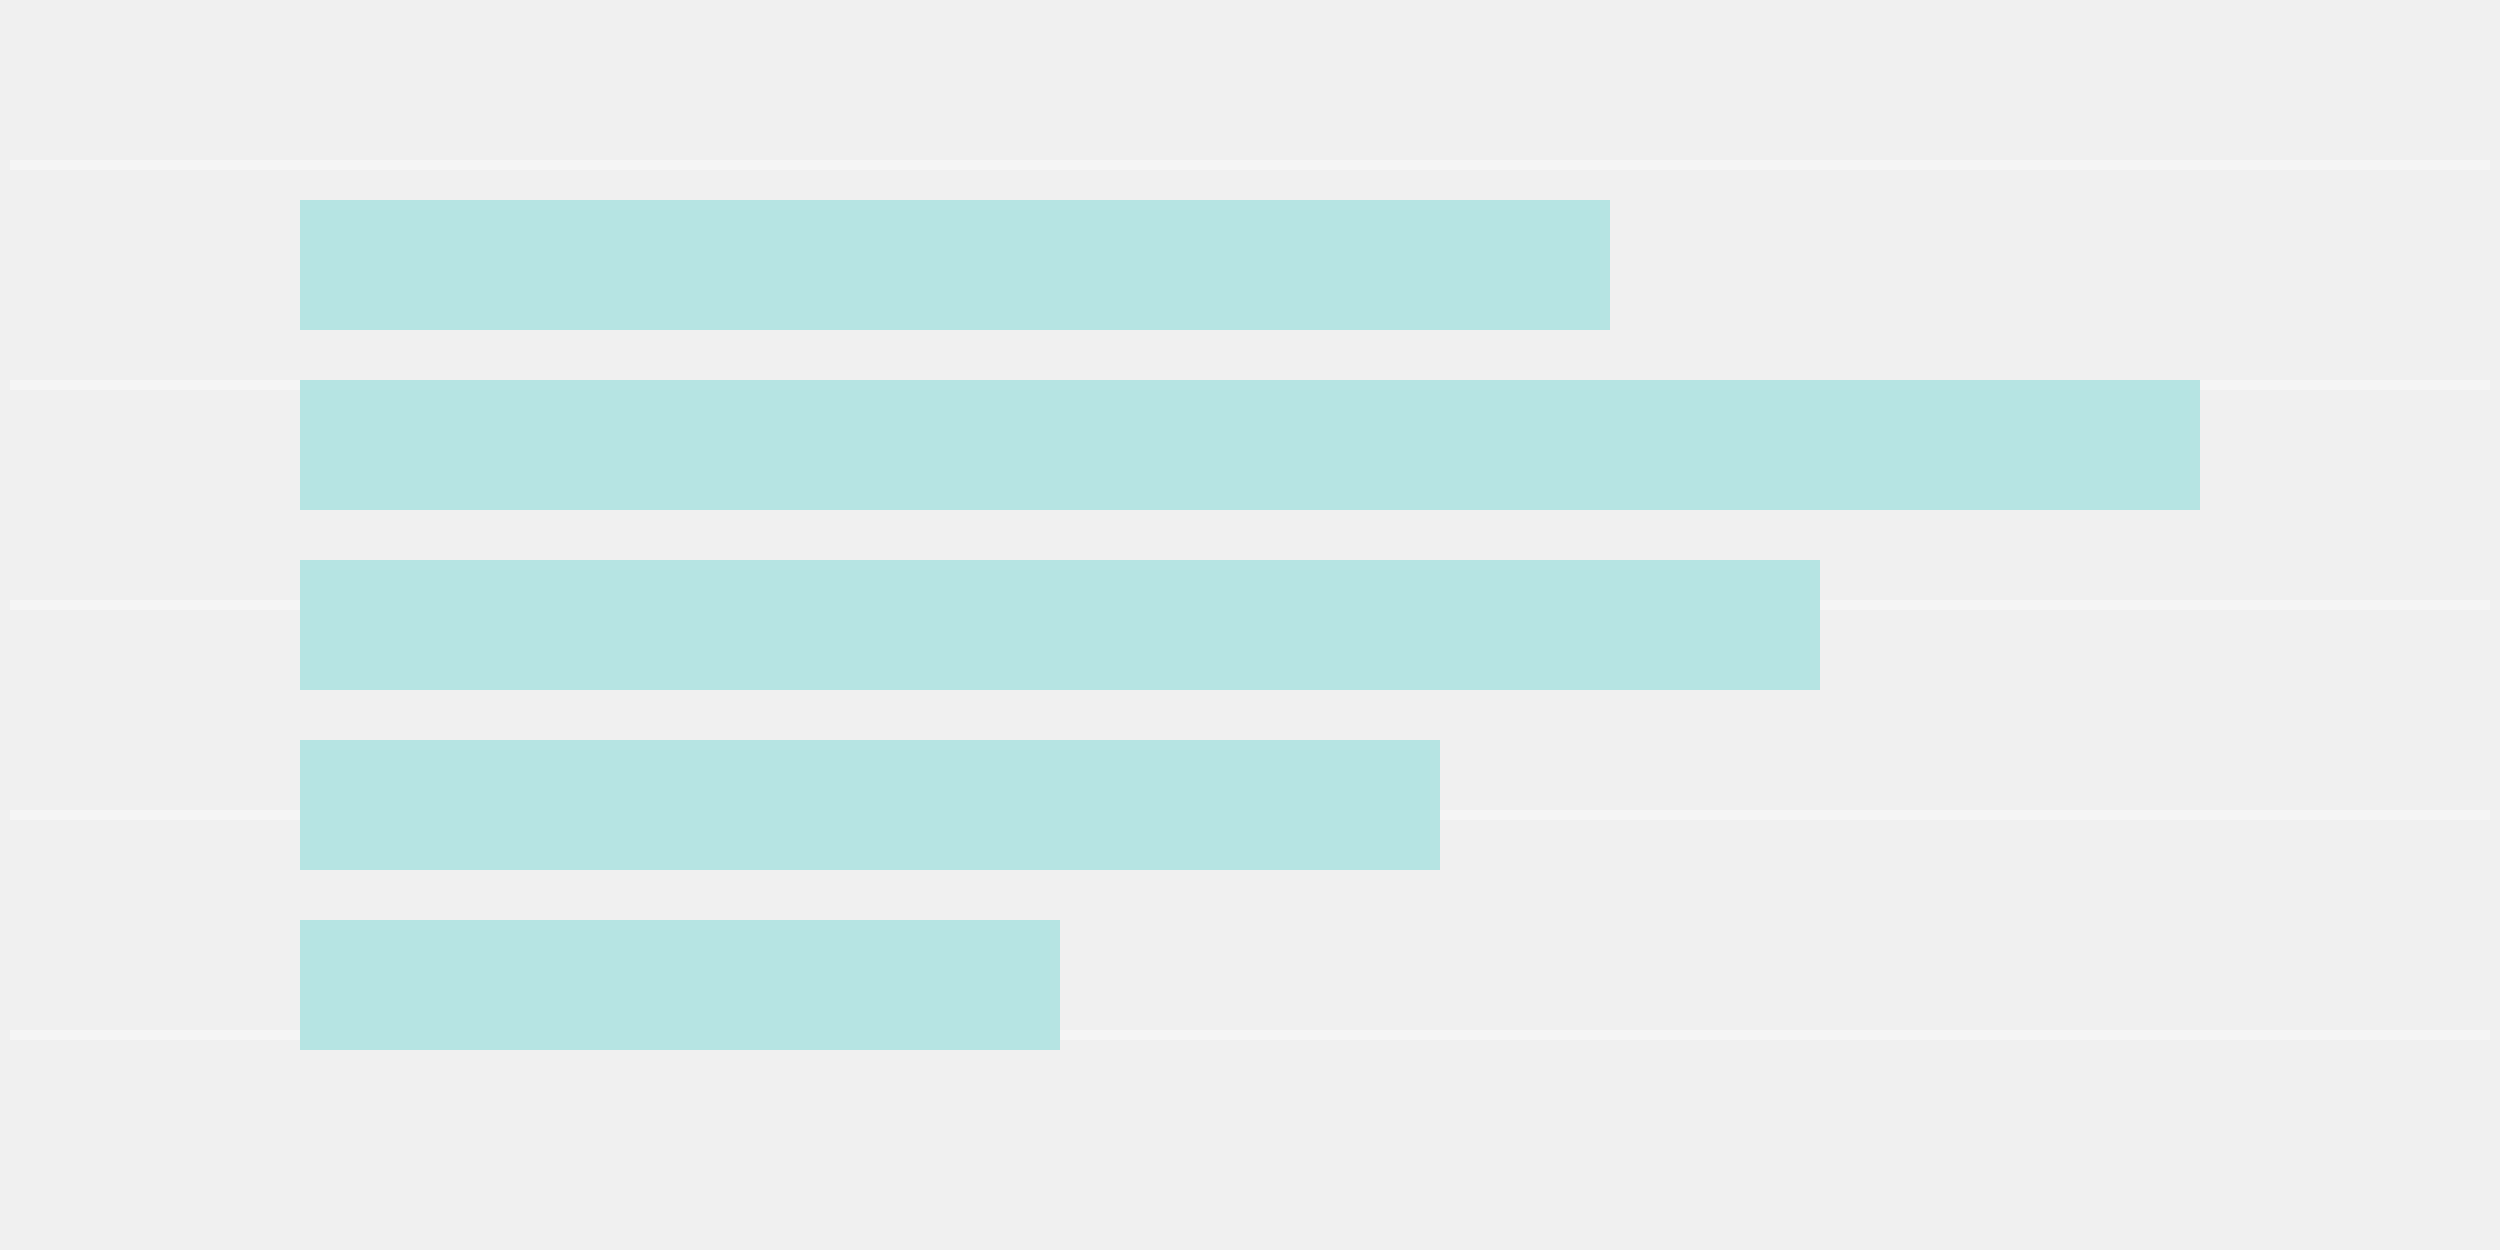
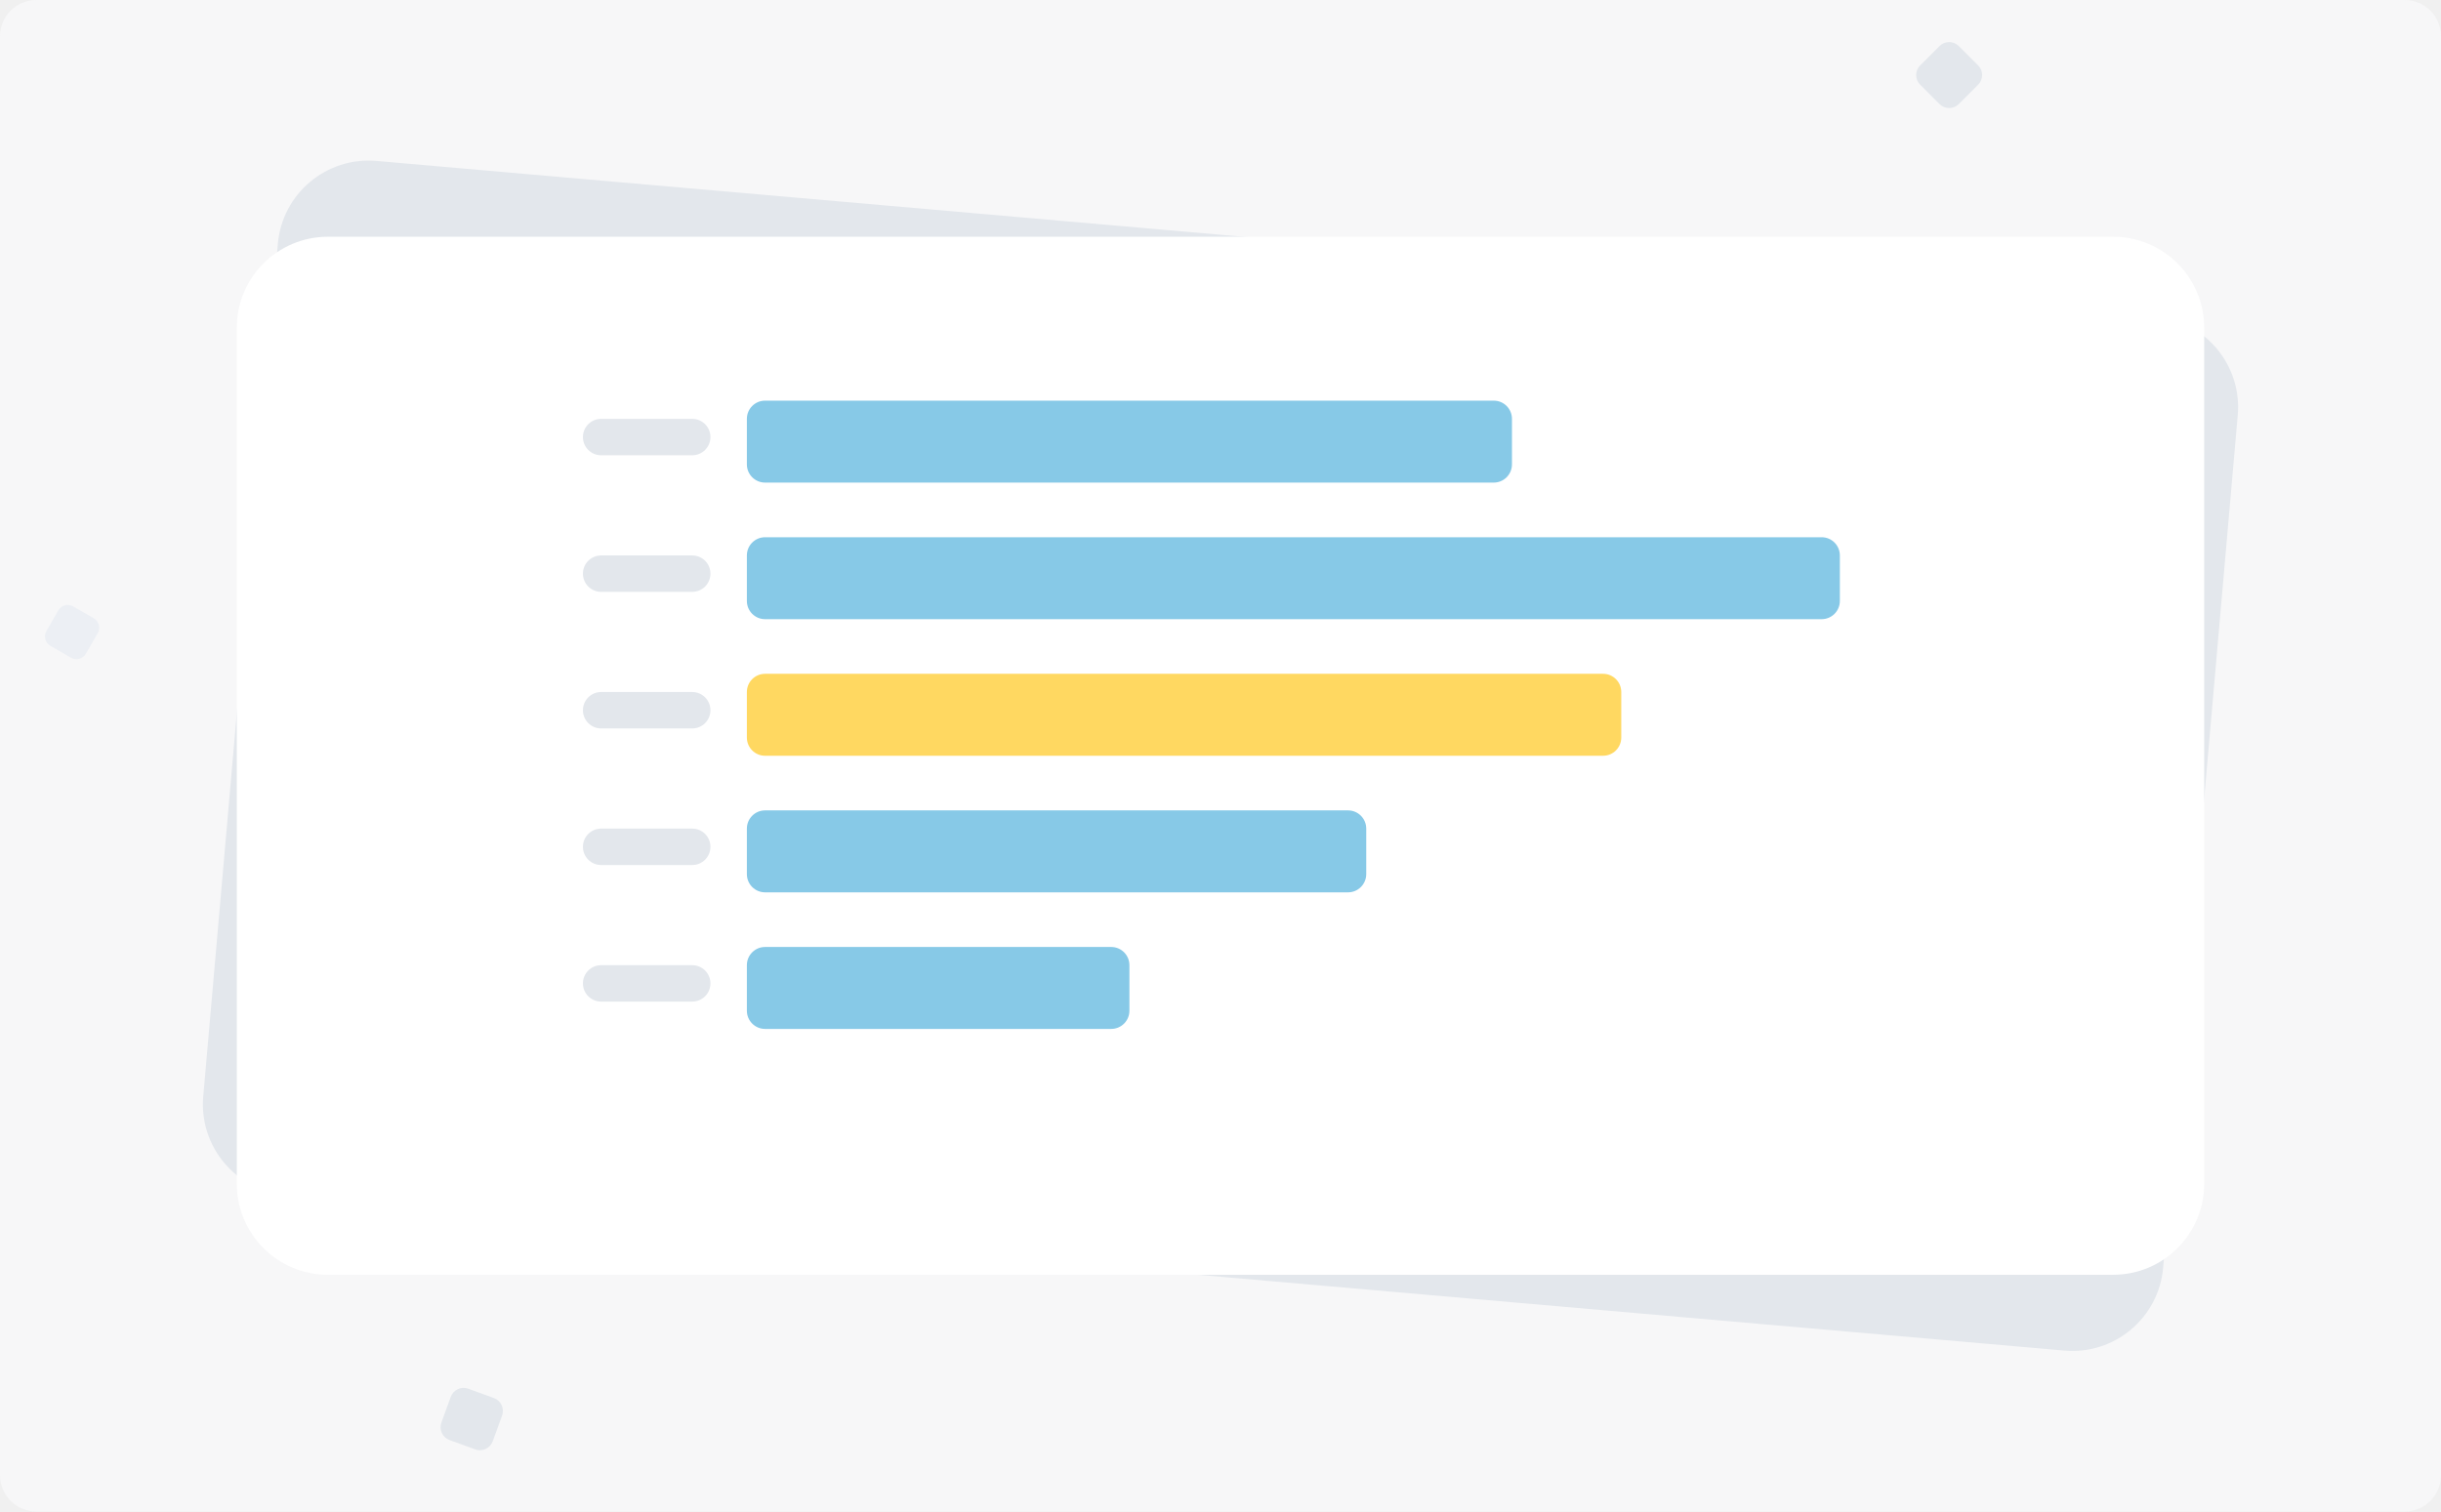
- <svg xmlns="http://www.w3.org/2000/svg" width="250" height="125" viewBox="0 0 250 125">
-   <g fill="none" fill-rule="evenodd">
-     <path d="M250 0H0v125h250z" />
-     <g stroke="#F5F5F5">
-       <path d="M249 103.5H1M249 81.5H1M249 60.5H1M249 38.5H1M249 16.5H1" />
-     </g>
-     <path fill="#B6E4E3" d="M161 20H30v13h131zM220 38H30v13h190zM182 56H30v13h152zM144 74H30v13h114zM106 92H30v13h76z" />
+ <svg xmlns="http://www.w3.org/2000/svg" width="268" height="166" viewBox="0 0 268 166" fill="none">
+   <g clip-path="url(#clip-widget-preview-3)">
+     <rect width="268" height="166" rx="4" fill="#F7F7F8" />
+     <path d="M217.182 7.182L215.061 5.061C214.475 4.475 213.525 4.475 212.939 5.061L210.818 7.182C210.232 7.768 210.232 8.718 210.818 9.303L212.939 11.425C213.525 12.01 214.475 12.01 215.061 11.425L217.182 9.303C217.768 8.718 217.768 7.768 217.182 7.182Z" fill="#E3E7EC" />
+     <path d="M10.291 67.9L8.039 66.6C7.465 66.269 6.731 66.465 6.4 67.039L5.1 69.291C4.769 69.865 4.965 70.599 5.539 70.93L7.791 72.23C8.365 72.561 9.099 72.365 9.43 71.791L10.73 69.539C11.062 68.965 10.865 68.231 10.291 67.9Z" fill="#ECEFF4" />
+     <path d="M54.229 153.539L51.41 152.513C50.631 152.23 49.77 152.631 49.487 153.41L48.461 156.229C48.178 157.007 48.579 157.868 49.357 158.151L52.176 159.177C52.955 159.461 53.816 159.059 54.099 158.281L55.125 155.462C55.408 154.683 55.007 153.822 54.229 153.539Z" fill="#E3E7EC" />
+     <path d="M236.595 34.758L41.341 17.676C35.839 17.194 30.989 21.264 30.507 26.766L22.315 120.408C21.833 125.91 25.903 130.76 31.405 131.242L226.659 148.324C232.161 148.806 237.011 144.736 237.493 139.234L245.685 45.592C246.167 40.09 242.097 35.239 236.595 34.758Z" fill="#E3E7EC" />
+     <path d="M232 26H36C30.477 26 26 30.477 26 36V130C26 135.523 30.477 140 36 140H232C237.523 140 242 135.523 242 130V36C242 30.477 237.523 26 232 26Z" fill="white" />
+     <path d="M76 46H66C64.895 46 64 46.895 64 48C64 49.105 64.895 50 66 50H76C77.105 50 78 49.105 78 48C78 46.895 77.105 46 76 46Z" fill="#E3E7EC" />
+     <path d="M164 44H84C82.895 44 82 44.895 82 46V51C82 52.105 82.895 53 84 53H164C165.105 53 166 52.105 166 51V46C166 44.895 165.105 44 164 44Z" fill="#87C9E7" />
+     <path d="M76 61H66C64.895 61 64 61.895 64 63C64 64.105 64.895 65 66 65H76C77.105 65 78 64.105 78 63C78 61.895 77.105 61 76 61Z" fill="#E3E7EC" />
+     <path d="M200 59H84C82.895 59 82 59.895 82 61V66C82 67.105 82.895 68 84 68H200C201.105 68 202 67.105 202 66V61C202 59.895 201.105 59 200 59Z" fill="#87C9E7" />
+     <path d="M76 76H66C64.895 76 64 76.895 64 78C64 79.105 64.895 80 66 80H76C77.105 80 78 79.105 78 78C78 76.895 77.105 76 76 76Z" fill="#E3E7EC" />
+     <path d="M176 74H84C82.895 74 82 74.895 82 76V81C82 82.105 82.895 83 84 83H176C177.105 83 178 82.105 178 81V76C178 74.895 177.105 74 176 74Z" fill="#FFD861" />
+     <path d="M76 91H66C64.895 91 64 91.895 64 93C64 94.105 64.895 95 66 95H76C77.105 95 78 94.105 78 93C78 91.895 77.105 91 76 91Z" fill="#E3E7EC" />
+     <path d="M148 89H84C82.895 89 82 89.895 82 91V96C82 97.105 82.895 98 84 98H148C149.105 98 150 97.105 150 96V91C150 89.895 149.105 89 148 89Z" fill="#87C9E7" />
+     <path d="M76 106H66C64.895 106 64 106.895 64 108C64 109.105 64.895 110 66 110H76C77.105 110 78 109.105 78 108C78 106.895 77.105 106 76 106Z" fill="#E3E7EC" />
+     <path d="M122 104H84C82.895 104 82 104.895 82 106V111C82 112.105 82.895 113 84 113H122C123.105 113 124 112.105 124 111V106C124 104.895 123.105 104 122 104Z" fill="#87C9E7" />
  </g>
+   <defs>
+     <clipPath id="clip-widget-preview-3">
+       <rect width="268" height="166" rx="4" fill="white" />
+     </clipPath>
+   </defs>
</svg>
